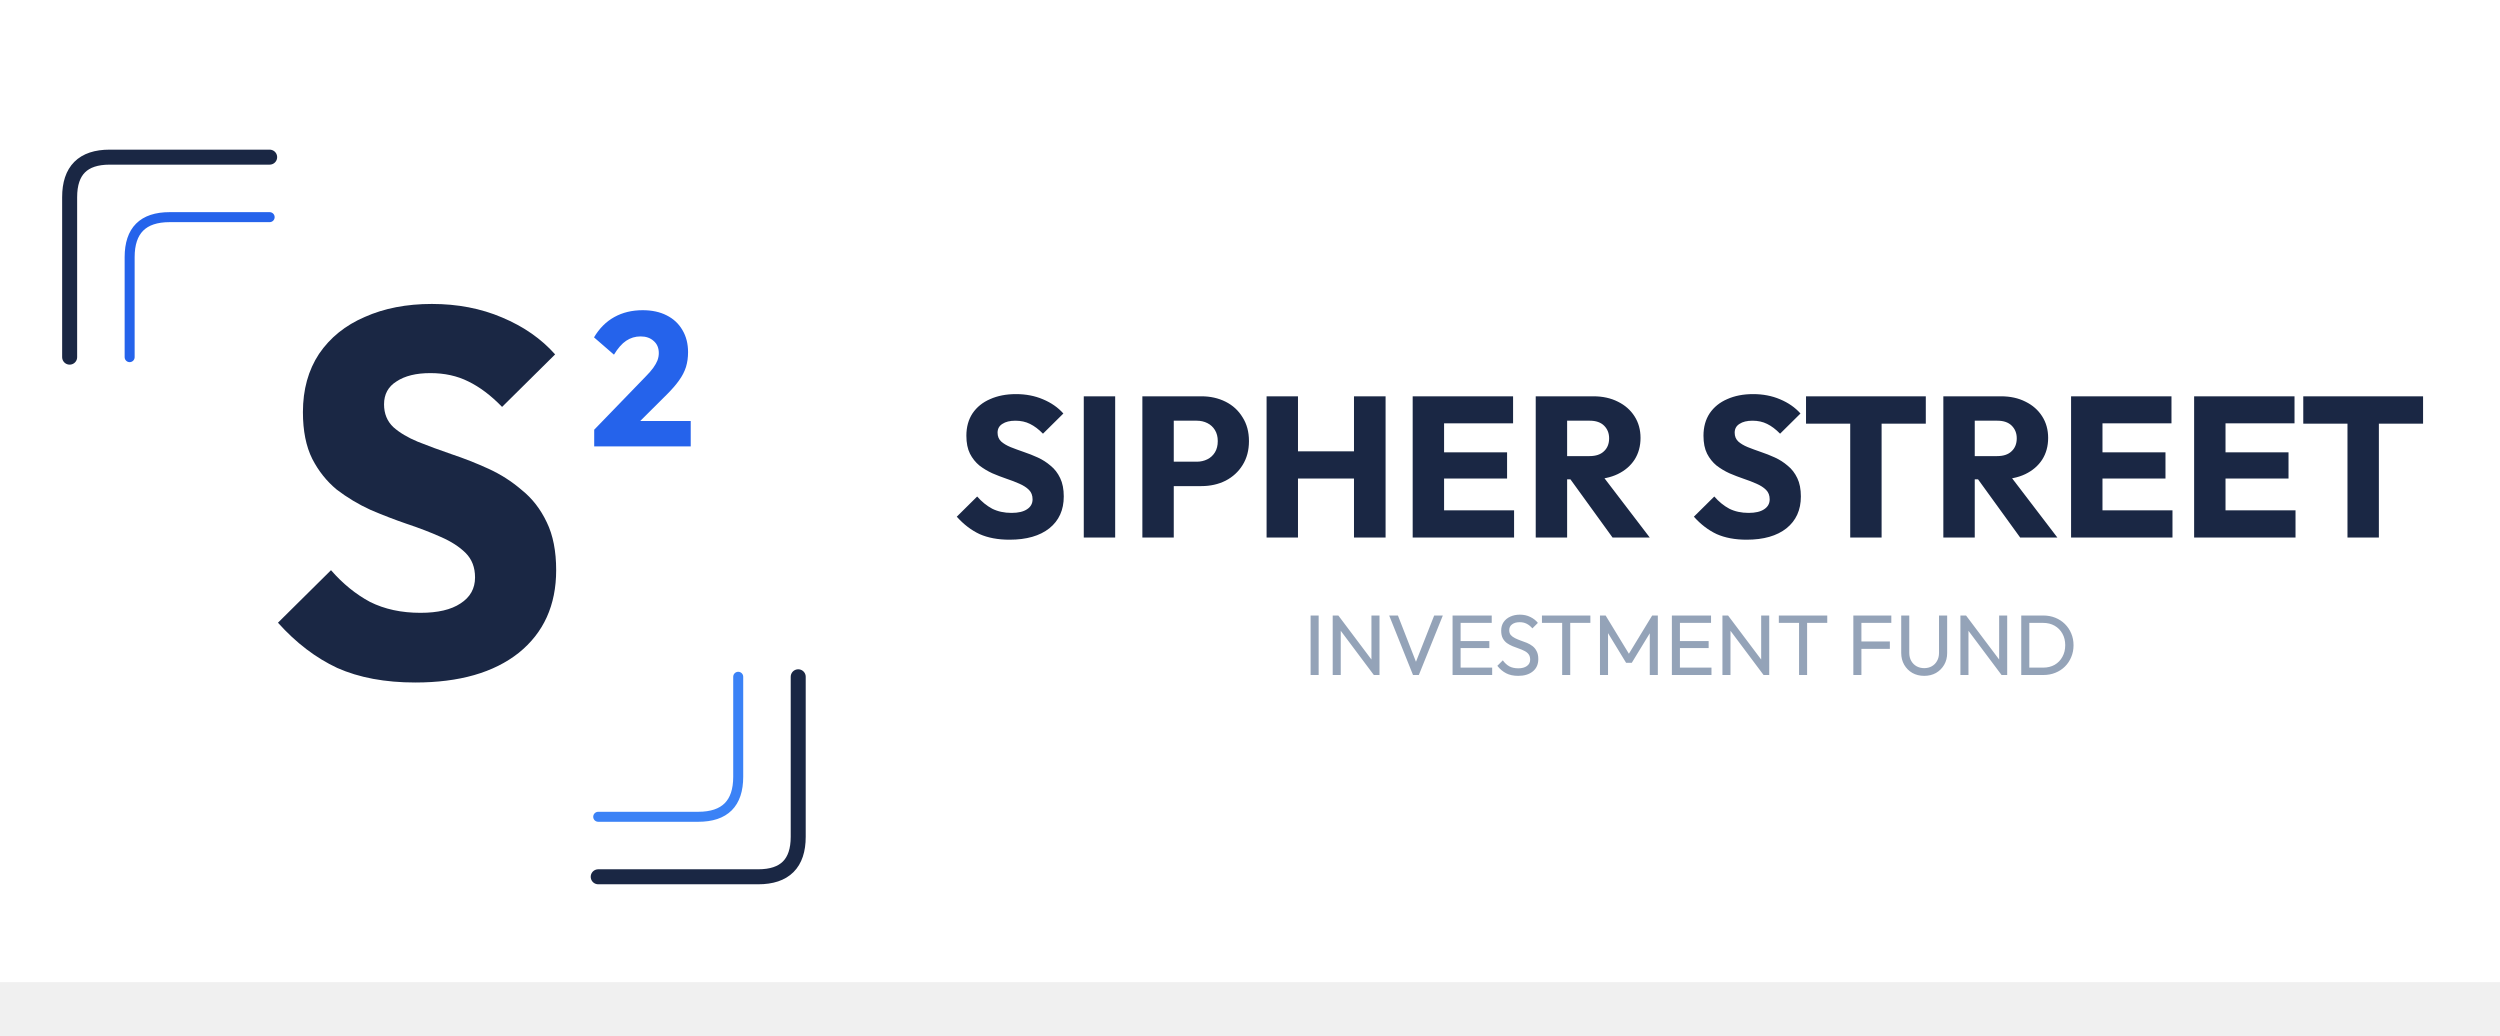
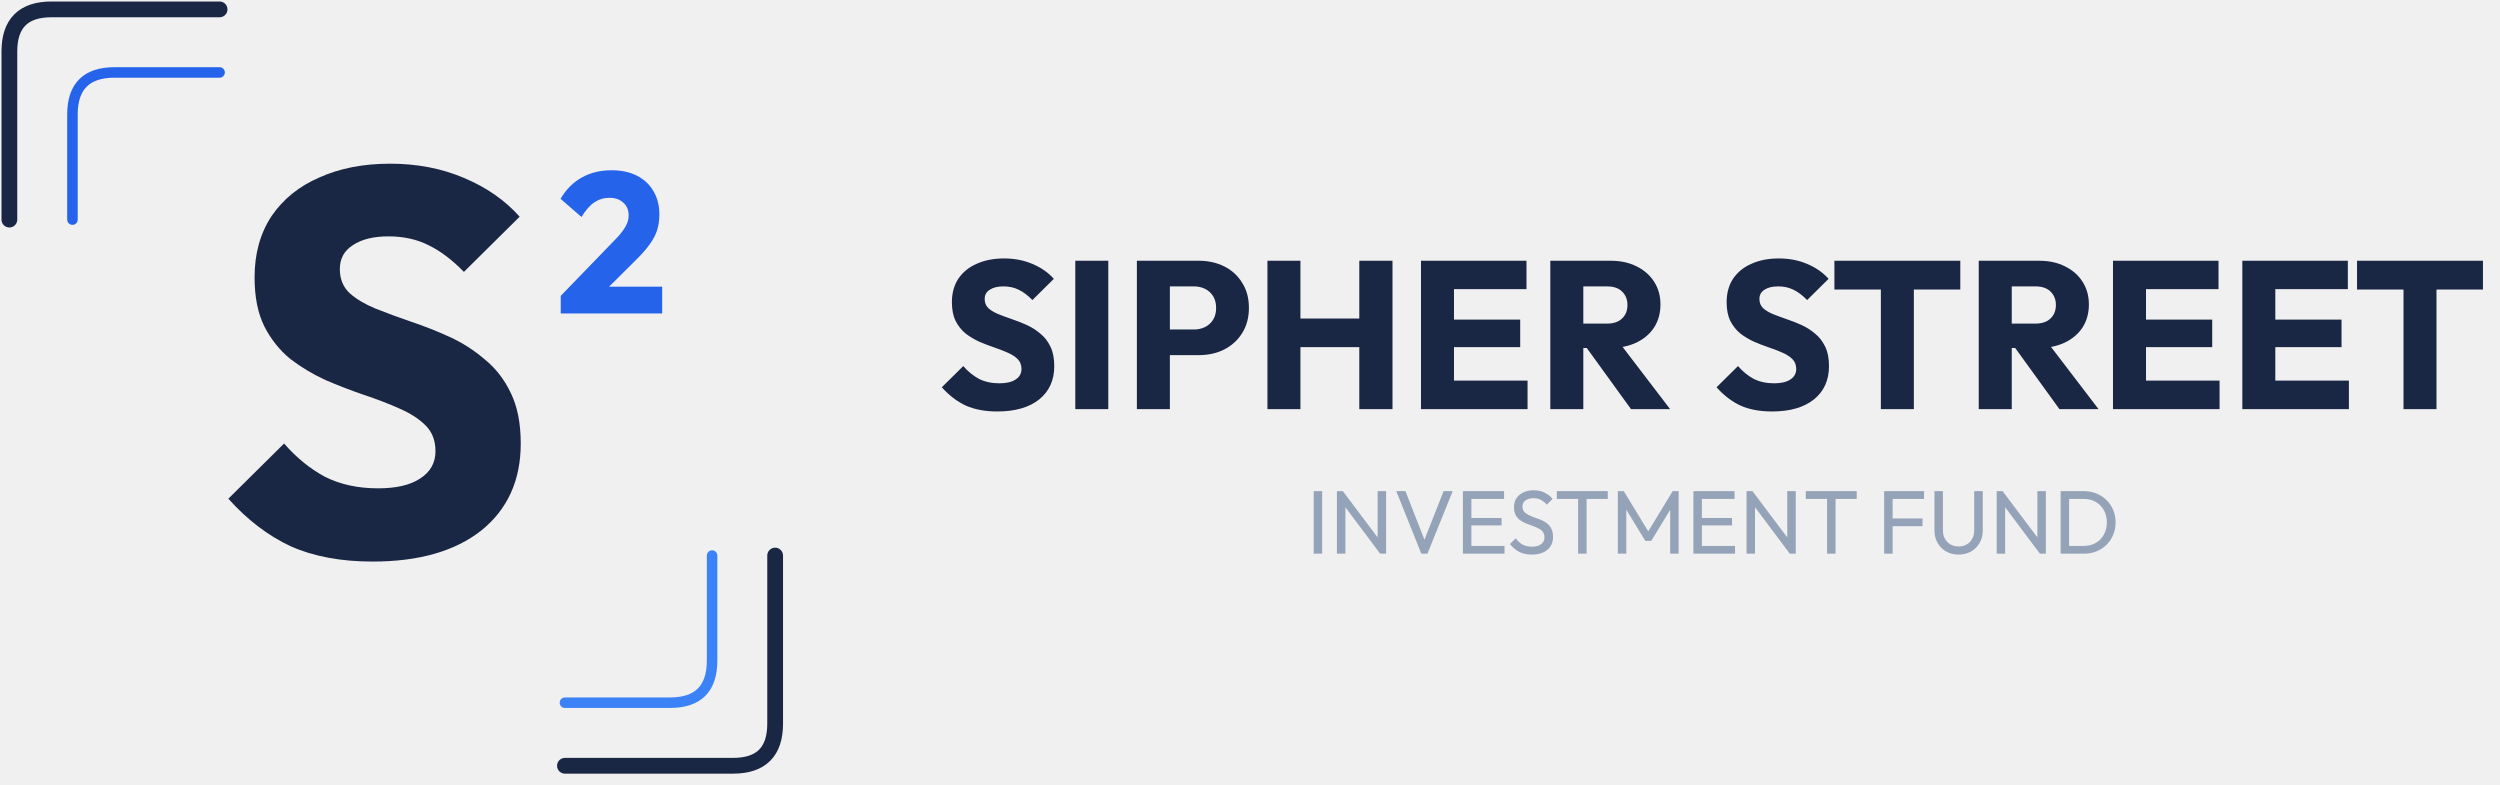
- <svg xmlns="http://www.w3.org/2000/svg" width="1400" height="580" viewBox="0 0 1400 580" fill="none">
-   <path d="M1400 0H0V550H1400V0Z" fill="white" />
+ <svg xmlns="http://www.w3.org/2000/svg" width="1332" height="418" viewBox="34 83 1332 418" fill="none">
  <path d="M39 200V110.4C39 95.467 46.467 88 61.4 88H151" stroke="#1A2744" stroke-width="8.4" stroke-linecap="round" />
  <path d="M335 491H424.6C439.533 491 447 483.533 447 468.6V379" stroke="#1A2744" stroke-width="8.4" stroke-linecap="round" />
  <path d="M72.6 200V144C72.6 129.067 80.067 121.6 95 121.6H151" stroke="#2563EB" stroke-width="5.6" stroke-linecap="round" />
  <path d="M335 457.4H391C405.933 457.4 413.4 449.933 413.4 435V379" stroke="#3B82F6" stroke-width="5.6" stroke-linecap="round" />
  <path d="M232.536 382.203C215.646 382.203 201.086 379.485 188.856 374.05C176.82 368.42 165.754 359.975 155.659 348.715L185.362 319.304C191.962 326.875 199.242 332.796 207.202 337.067C215.355 341.144 224.771 343.182 235.448 343.182C245.155 343.182 252.629 341.435 257.87 337.941C263.306 334.446 266.024 329.593 266.024 323.381C266.024 317.751 264.277 313.189 260.782 309.694C257.288 306.2 252.629 303.191 246.805 300.667C241.175 298.143 234.866 295.717 227.877 293.387C221.082 291.058 214.287 288.437 207.493 285.525C200.698 282.419 194.389 278.633 188.565 274.168C182.935 269.509 178.373 263.782 174.878 256.987C171.384 249.998 169.637 241.262 169.637 230.779C169.637 218.161 172.646 207.289 178.664 198.165C184.876 189.041 193.418 182.149 204.29 177.49C215.161 172.636 227.683 170.21 241.854 170.21C256.22 170.21 269.324 172.733 281.166 177.781C293.203 182.828 303.103 189.72 310.869 198.456L281.166 227.867C274.954 221.461 268.645 216.705 262.238 213.598C256.026 210.492 248.94 208.939 240.981 208.939C233.021 208.939 226.712 210.492 222.053 213.598C217.394 216.51 215.064 220.781 215.064 226.411C215.064 231.653 216.811 235.924 220.306 239.224C223.8 242.33 228.362 245.048 233.992 247.378C239.816 249.707 246.125 252.037 252.92 254.366C259.909 256.696 266.801 259.414 273.595 262.52C280.39 265.626 286.602 269.606 292.232 274.459C298.056 279.118 302.715 285.137 306.21 292.514C309.704 299.697 311.451 308.627 311.451 319.304C311.451 338.911 304.462 354.345 290.485 365.605C276.507 376.67 257.191 382.203 232.536 382.203Z" fill="#1A2744" />
  <path d="M332.754 240.637L361.588 210.845C363.361 209.071 364.78 207.44 365.844 205.95C366.908 204.461 367.688 203.078 368.185 201.801C368.681 200.453 368.93 199.105 368.93 197.758C368.93 194.849 367.972 192.579 366.057 190.948C364.212 189.246 361.765 188.394 358.715 188.394C355.736 188.394 353.04 189.21 350.629 190.842C348.288 192.402 346.018 194.991 343.819 198.609L332.647 188.926C335.626 183.89 339.421 180.095 344.032 177.542C348.643 174.988 353.927 173.711 359.886 173.711C365.064 173.711 369.532 174.669 373.292 176.584C377.122 178.499 380.066 181.23 382.123 184.777C384.251 188.323 385.315 192.473 385.315 197.226C385.315 200.205 384.925 202.971 384.145 205.525C383.364 208.007 382.088 210.49 380.314 212.973C378.612 215.385 376.307 218.045 373.398 220.953L353.395 240.85L332.754 240.637ZM332.754 250V240.637L346.905 235.742H386.805V250H332.754Z" fill="#2563EB" />
  <path d="M565.36 302.232C558.864 302.232 553.264 301.187 548.56 299.096C543.931 296.931 539.675 293.683 535.792 289.352L547.216 278.04C549.755 280.952 552.555 283.229 555.616 284.872C558.752 286.44 562.373 287.224 566.48 287.224C570.213 287.224 573.088 286.552 575.104 285.208C577.195 283.864 578.24 281.997 578.24 279.608C578.24 277.443 577.568 275.688 576.224 274.344C574.88 273 573.088 271.843 570.848 270.872C568.683 269.901 566.256 268.968 563.568 268.072C560.955 267.176 558.341 266.168 555.728 265.048C553.115 263.853 550.688 262.397 548.448 260.68C546.283 258.888 544.528 256.685 543.184 254.072C541.84 251.384 541.168 248.024 541.168 243.992C541.168 239.139 542.325 234.957 544.64 231.448C547.029 227.939 550.315 225.288 554.496 223.496C558.677 221.629 563.493 220.696 568.944 220.696C574.469 220.696 579.509 221.667 584.064 223.608C588.693 225.549 592.501 228.2 595.488 231.56L584.064 242.872C581.675 240.408 579.248 238.579 576.784 237.384C574.395 236.189 571.669 235.592 568.608 235.592C565.547 235.592 563.12 236.189 561.328 237.384C559.536 238.504 558.64 240.147 558.64 242.312C558.64 244.328 559.312 245.971 560.656 247.24C562 248.435 563.755 249.48 565.92 250.376C568.16 251.272 570.587 252.168 573.2 253.064C575.888 253.96 578.539 255.005 581.152 256.2C583.765 257.395 586.155 258.925 588.32 260.792C590.56 262.584 592.352 264.899 593.696 267.736C595.04 270.499 595.712 273.933 595.712 278.04C595.712 285.581 593.024 291.517 587.648 295.848C582.272 300.104 574.843 302.232 565.36 302.232ZM606.913 301V221.928H624.497V301H606.913ZM653.165 272.216V258.552H670.189C672.355 258.552 674.333 258.104 676.125 257.208C677.917 256.312 679.336 255.005 680.381 253.288C681.427 251.571 681.949 249.48 681.949 247.016C681.949 244.627 681.427 242.573 680.381 240.856C679.336 239.139 677.917 237.832 676.125 236.936C674.333 236.04 672.355 235.592 670.189 235.592H653.165V221.928H672.765C677.768 221.928 682.285 222.936 686.317 224.952C690.349 226.968 693.523 229.88 695.837 233.688C698.227 237.421 699.421 241.864 699.421 247.016C699.421 252.168 698.227 256.648 695.837 260.456C693.523 264.189 690.349 267.101 686.317 269.192C682.285 271.208 677.768 272.216 672.765 272.216H653.165ZM639.725 301V221.928H657.309V301H639.725ZM709.288 301V221.928H726.872V301H709.288ZM758.232 301V221.928H775.928V301H758.232ZM719.816 267.96V252.728H764.056V267.96H719.816ZM791.1 301V221.928H808.684V301H791.1ZM804.54 301V285.768H847.884V301H804.54ZM804.54 267.96V253.288H843.964V267.96H804.54ZM804.54 237.048V221.928H847.324V237.048H804.54ZM873.447 268.408V255.416H890.135C893.644 255.416 896.332 254.52 898.199 252.728C900.14 250.936 901.111 248.509 901.111 245.448C901.111 242.611 900.177 240.259 898.311 238.392C896.444 236.525 893.756 235.592 890.247 235.592H873.447V221.928H892.263C897.489 221.928 902.081 222.936 906.039 224.952C909.996 226.893 913.095 229.619 915.335 233.128C917.575 236.637 918.695 240.669 918.695 245.224C918.695 249.853 917.575 253.923 915.335 257.432C913.095 260.867 909.959 263.555 905.927 265.496C901.895 267.437 897.153 268.408 891.703 268.408H873.447ZM860.007 301V221.928H877.591V301H860.007ZM903.015 301L878.375 266.952L894.503 262.584L923.847 301H903.015ZM978.141 302.232C971.645 302.232 966.045 301.187 961.341 299.096C956.712 296.931 952.456 293.683 948.573 289.352L959.997 278.04C962.536 280.952 965.336 283.229 968.397 284.872C971.533 286.44 975.155 287.224 979.261 287.224C982.995 287.224 985.869 286.552 987.885 285.208C989.976 283.864 991.021 281.997 991.021 279.608C991.021 277.443 990.349 275.688 989.005 274.344C987.661 273 985.869 271.843 983.629 270.872C981.464 269.901 979.037 268.968 976.349 268.072C973.736 267.176 971.123 266.168 968.509 265.048C965.896 263.853 963.469 262.397 961.229 260.68C959.064 258.888 957.309 256.685 955.965 254.072C954.621 251.384 953.949 248.024 953.949 243.992C953.949 239.139 955.107 234.957 957.421 231.448C959.811 227.939 963.096 225.288 967.277 223.496C971.459 221.629 976.275 220.696 981.725 220.696C987.251 220.696 992.291 221.667 996.845 223.608C1001.47 225.549 1005.28 228.2 1008.27 231.56L996.845 242.872C994.456 240.408 992.029 238.579 989.565 237.384C987.176 236.189 984.451 235.592 981.389 235.592C978.328 235.592 975.901 236.189 974.109 237.384C972.317 238.504 971.421 240.147 971.421 242.312C971.421 244.328 972.093 245.971 973.437 247.24C974.781 248.435 976.536 249.48 978.701 250.376C980.941 251.272 983.368 252.168 985.981 253.064C988.669 253.96 991.32 255.005 993.933 256.2C996.547 257.395 998.936 258.925 1001.1 260.792C1003.34 262.584 1005.13 264.899 1006.48 267.736C1007.82 270.499 1008.49 273.933 1008.49 278.04C1008.49 285.581 1005.81 291.517 1000.43 295.848C995.053 300.104 987.624 302.232 978.141 302.232ZM1036.12 301V223.048H1053.7V301H1036.12ZM1011.37 237.272V221.928H1078.45V237.272H1011.37ZM1101.71 268.408V255.416H1118.4C1121.91 255.416 1124.6 254.52 1126.46 252.728C1128.41 250.936 1129.38 248.509 1129.38 245.448C1129.38 242.611 1128.44 240.259 1126.58 238.392C1124.71 236.525 1122.02 235.592 1118.51 235.592H1101.71V221.928H1120.53C1125.75 221.928 1130.35 222.936 1134.3 224.952C1138.26 226.893 1141.36 229.619 1143.6 233.128C1145.84 236.637 1146.96 240.669 1146.96 245.224C1146.96 249.853 1145.84 253.923 1143.6 257.432C1141.36 260.867 1138.22 263.555 1134.19 265.496C1130.16 267.437 1125.42 268.408 1119.97 268.408H1101.71ZM1088.27 301V221.928H1105.86V301H1088.27ZM1131.28 301L1106.64 266.952L1122.77 262.584L1152.11 301H1131.28ZM1159.8 301V221.928H1177.39V301H1159.8ZM1173.24 301V285.768H1216.59V301H1173.24ZM1173.24 267.96V253.288H1212.67V267.96H1173.24ZM1173.24 237.048V221.928H1216.03V237.048H1173.24ZM1228.71 301V221.928H1246.29V301H1228.71ZM1242.15 301V285.768H1285.49V301H1242.15ZM1242.15 267.96V253.288H1281.57V267.96H1242.15ZM1242.15 237.048V221.928H1284.93V237.048H1242.15ZM1314.59 301V223.048H1332.17V301H1314.59ZM1289.83 237.272V221.928H1356.92V237.272H1289.83Z" fill="#1A2744" />
  <path d="M733.936 378V344.688H738.448V378H733.936ZM746.311 378V344.688H749.479L750.823 349.92V378H746.311ZM769.351 378L748.903 350.688L749.479 344.688L769.975 371.952L769.351 378ZM769.351 378L768.007 373.056V344.688H772.519V378H769.351ZM791.285 378L777.941 344.688H782.837L793.829 372.864H792.053L803.141 344.688H807.989L794.549 378H791.285ZM813.436 378V344.688H817.948V378H813.436ZM816.508 378V373.872H835.612V378H816.508ZM816.508 362.928V358.992H834.028V362.928H816.508ZM816.508 348.816V344.688H835.372V348.816H816.508ZM850.169 378.48C847.545 378.48 845.305 378 843.449 377.04C841.593 376.08 839.945 374.688 838.505 372.864L841.577 369.792C842.633 371.264 843.849 372.384 845.225 373.152C846.601 373.888 848.297 374.256 850.313 374.256C852.297 374.256 853.881 373.824 855.065 372.96C856.281 372.096 856.889 370.912 856.889 369.408C856.889 368.16 856.601 367.152 856.025 366.384C855.449 365.616 854.665 364.992 853.673 364.512C852.713 364 851.657 363.552 850.505 363.168C849.353 362.752 848.201 362.32 847.049 361.872C845.897 361.392 844.841 360.816 843.881 360.144C842.921 359.44 842.137 358.528 841.529 357.408C840.953 356.288 840.665 354.88 840.665 353.184C840.665 351.296 841.113 349.696 842.009 348.384C842.937 347.04 844.185 346.016 845.753 345.312C847.353 344.576 849.145 344.208 851.129 344.208C853.305 344.208 855.257 344.64 856.985 345.504C858.713 346.336 860.121 347.44 861.209 348.816L858.137 351.888C857.145 350.736 856.073 349.872 854.921 349.296C853.801 348.72 852.505 348.432 851.033 348.432C849.241 348.432 847.817 348.832 846.761 349.632C845.705 350.4 845.177 351.488 845.177 352.896C845.177 354.016 845.465 354.928 846.041 355.632C846.649 356.304 847.433 356.88 848.393 357.36C849.353 357.84 850.409 358.288 851.561 358.704C852.745 359.088 853.913 359.52 855.065 360C856.217 360.48 857.273 361.088 858.233 361.824C859.193 362.56 859.961 363.52 860.537 364.704C861.145 365.856 861.449 367.312 861.449 369.072C861.449 372.016 860.425 374.32 858.377 375.984C856.361 377.648 853.625 378.48 850.169 378.48ZM874.815 378V345.648H879.327V378H874.815ZM863.487 348.816V344.688H890.607V348.816H863.487ZM895.983 378V344.688H899.151L913.263 367.872H911.103L925.215 344.688H928.383V378H923.871V352.608L924.927 352.896L913.791 371.184H910.623L899.487 352.896L900.495 352.608V378H895.983ZM936.249 378V344.688H940.761V378H936.249ZM939.321 378V373.872H958.425V378H939.321ZM939.321 362.928V358.992H956.841V362.928H939.321ZM939.321 348.816V344.688H958.185V348.816H939.321ZM964.561 378V344.688H967.729L969.073 349.92V378H964.561ZM987.601 378L967.153 350.688L967.729 344.688L988.225 371.952L987.601 378ZM987.601 378L986.257 373.056V344.688H990.769V378H987.601ZM1007.47 378V345.648H1011.98V378H1007.47ZM996.143 348.816V344.688H1023.26V348.816H996.143ZM1037.87 378V344.688H1042.39V378H1037.87ZM1040.95 363.36V359.232H1058.32V363.36H1040.95ZM1040.95 348.816V344.688H1059.14V348.816H1040.95ZM1077.54 378.48C1075.08 378.48 1072.87 377.936 1070.92 376.848C1069 375.728 1067.48 374.208 1066.36 372.288C1065.24 370.336 1064.68 368.128 1064.68 365.664V344.688H1069.19V365.568C1069.19 367.328 1069.56 368.848 1070.29 370.128C1071.03 371.408 1072.02 372.4 1073.27 373.104C1074.55 373.808 1075.97 374.16 1077.54 374.16C1079.17 374.16 1080.6 373.808 1081.81 373.104C1083.06 372.4 1084.04 371.408 1084.74 370.128C1085.48 368.848 1085.85 367.344 1085.85 365.616V344.688H1090.41V365.712C1090.41 368.176 1089.85 370.368 1088.73 372.288C1087.61 374.208 1086.09 375.728 1084.17 376.848C1082.25 377.936 1080.04 378.48 1077.54 378.48ZM1097.83 378V344.688H1100.99L1102.34 349.92V378H1097.83ZM1120.87 378L1100.42 350.688L1100.99 344.688L1121.49 371.952L1120.87 378ZM1120.87 378L1119.52 373.056V344.688H1124.03V378H1120.87ZM1134.88 378V373.872H1144.14C1146.61 373.872 1148.77 373.344 1150.62 372.288C1152.48 371.2 1153.92 369.712 1154.94 367.824C1156 365.936 1156.53 363.76 1156.53 361.296C1156.53 358.864 1156 356.704 1154.94 354.816C1153.89 352.928 1152.43 351.456 1150.58 350.4C1148.72 349.344 1146.58 348.816 1144.14 348.816H1134.93V344.688H1144.24C1146.67 344.688 1148.91 345.104 1150.96 345.936C1153.04 346.768 1154.83 347.936 1156.34 349.44C1157.87 350.944 1159.06 352.704 1159.89 354.72C1160.75 356.736 1161.18 358.944 1161.18 361.344C1161.18 363.712 1160.75 365.92 1159.89 367.968C1159.06 369.984 1157.89 371.744 1156.38 373.248C1154.88 374.752 1153.09 375.92 1151.01 376.752C1148.96 377.584 1146.74 378 1144.34 378H1134.88ZM1131.9 378V344.688H1136.42V378H1131.9Z" fill="#94A3B8" />
</svg>
